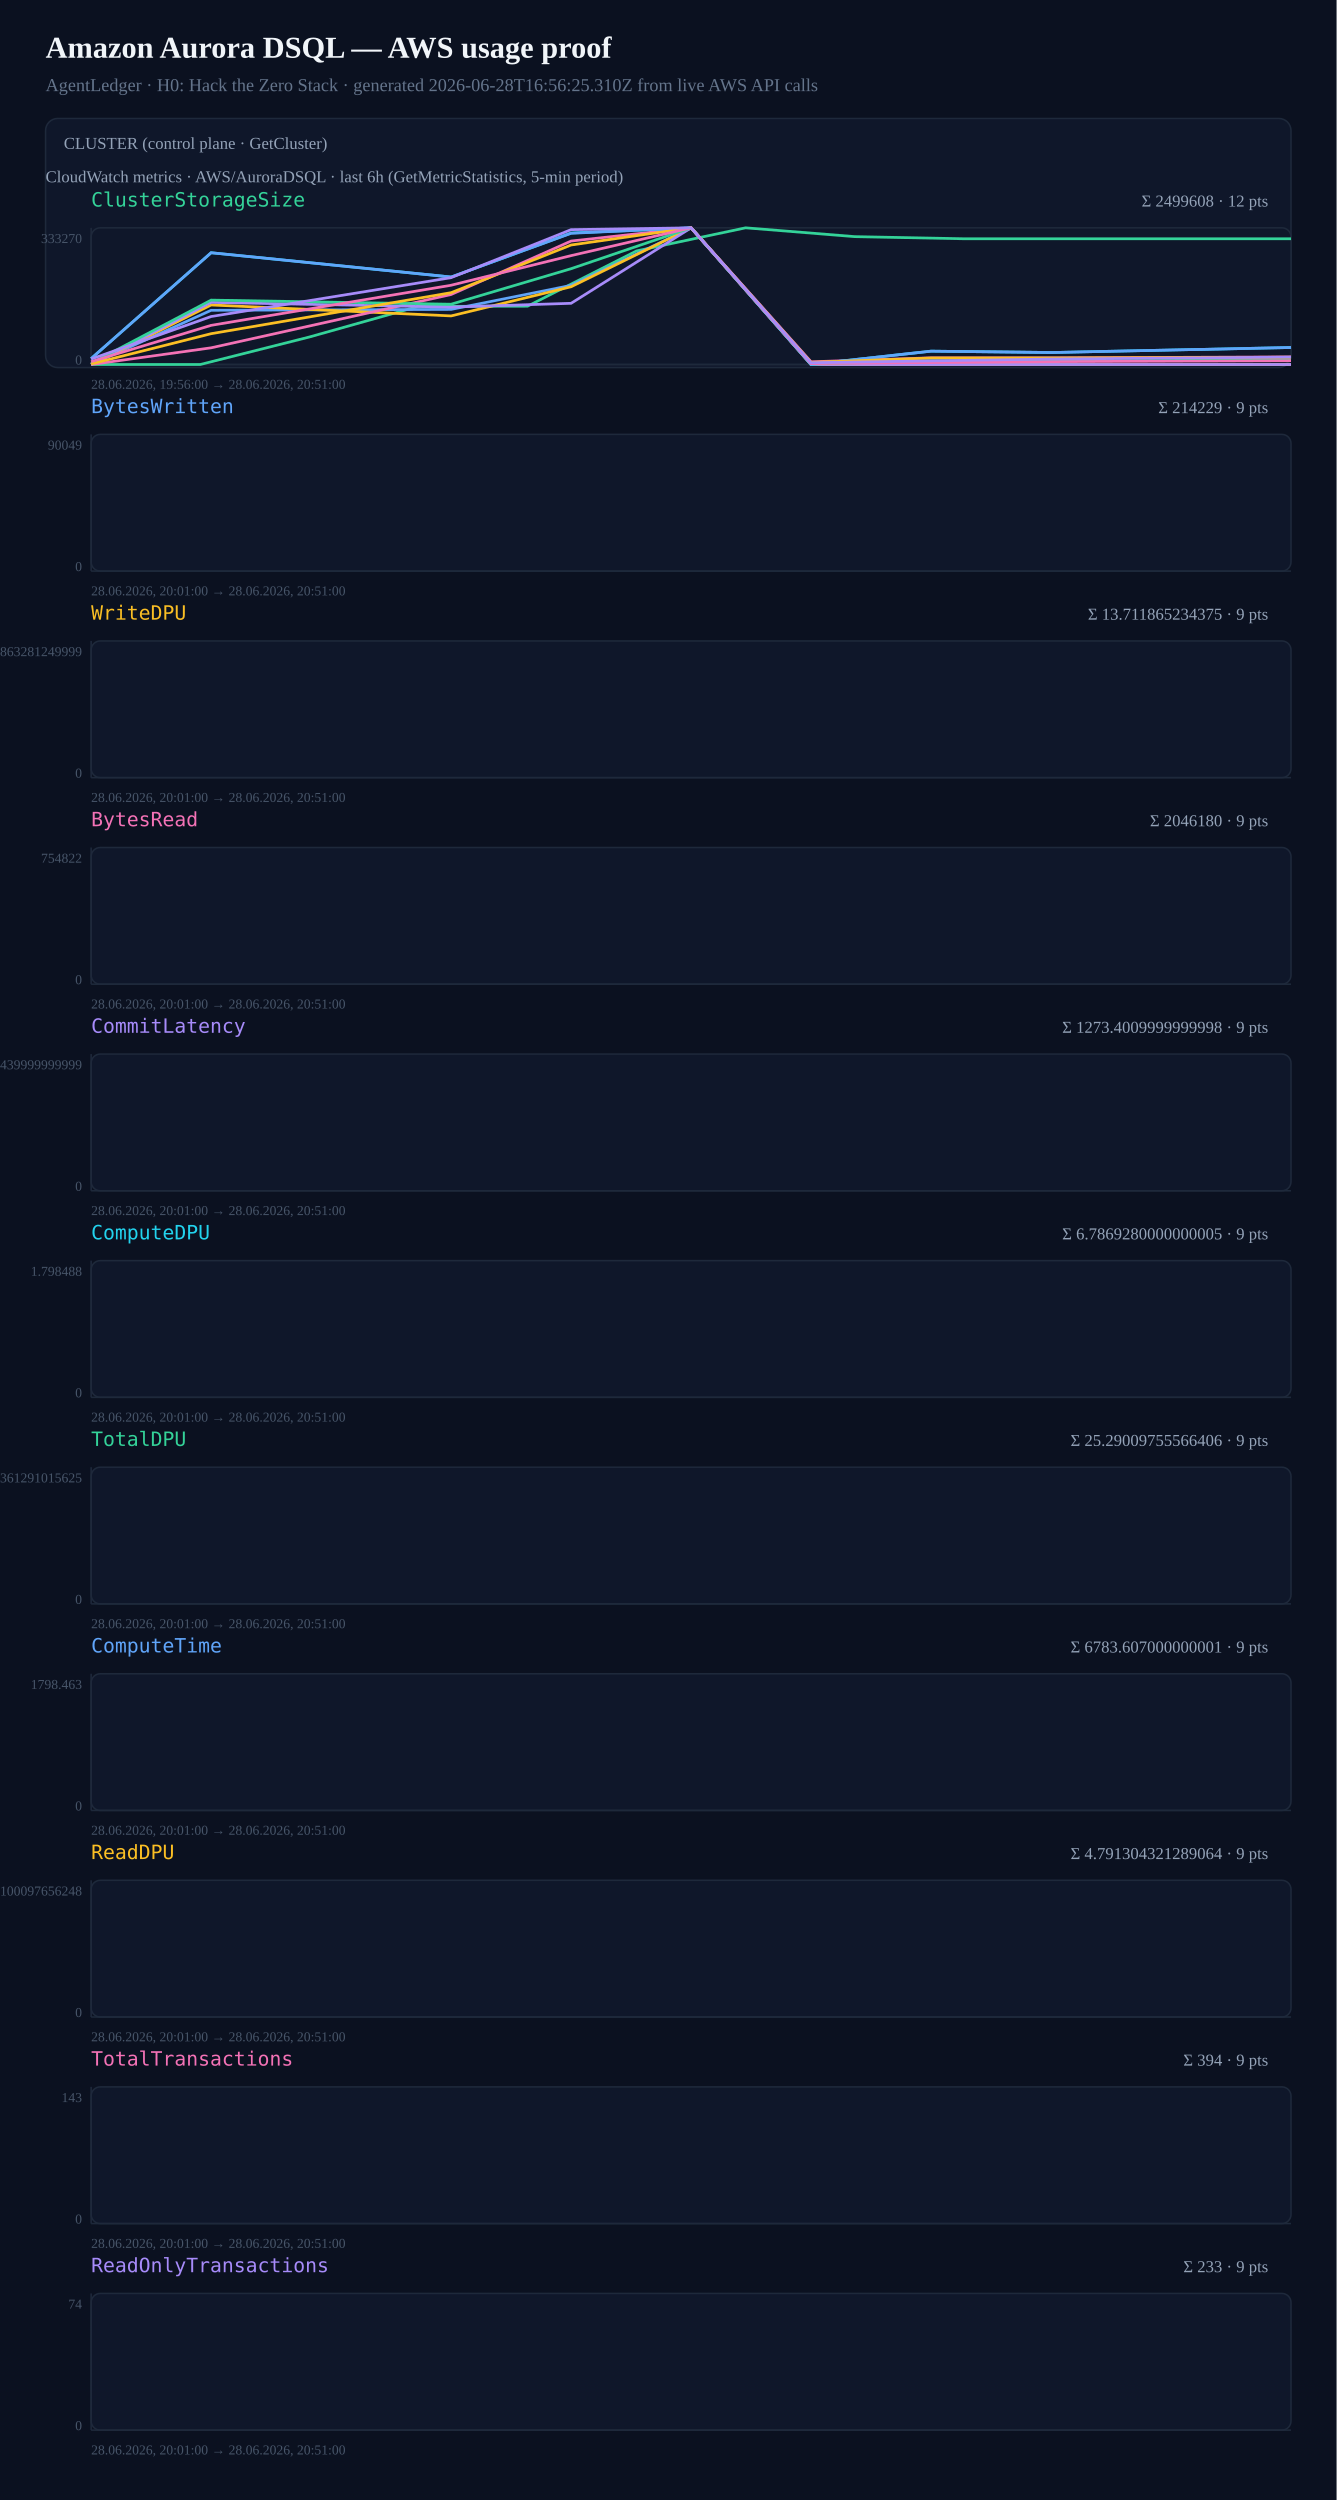
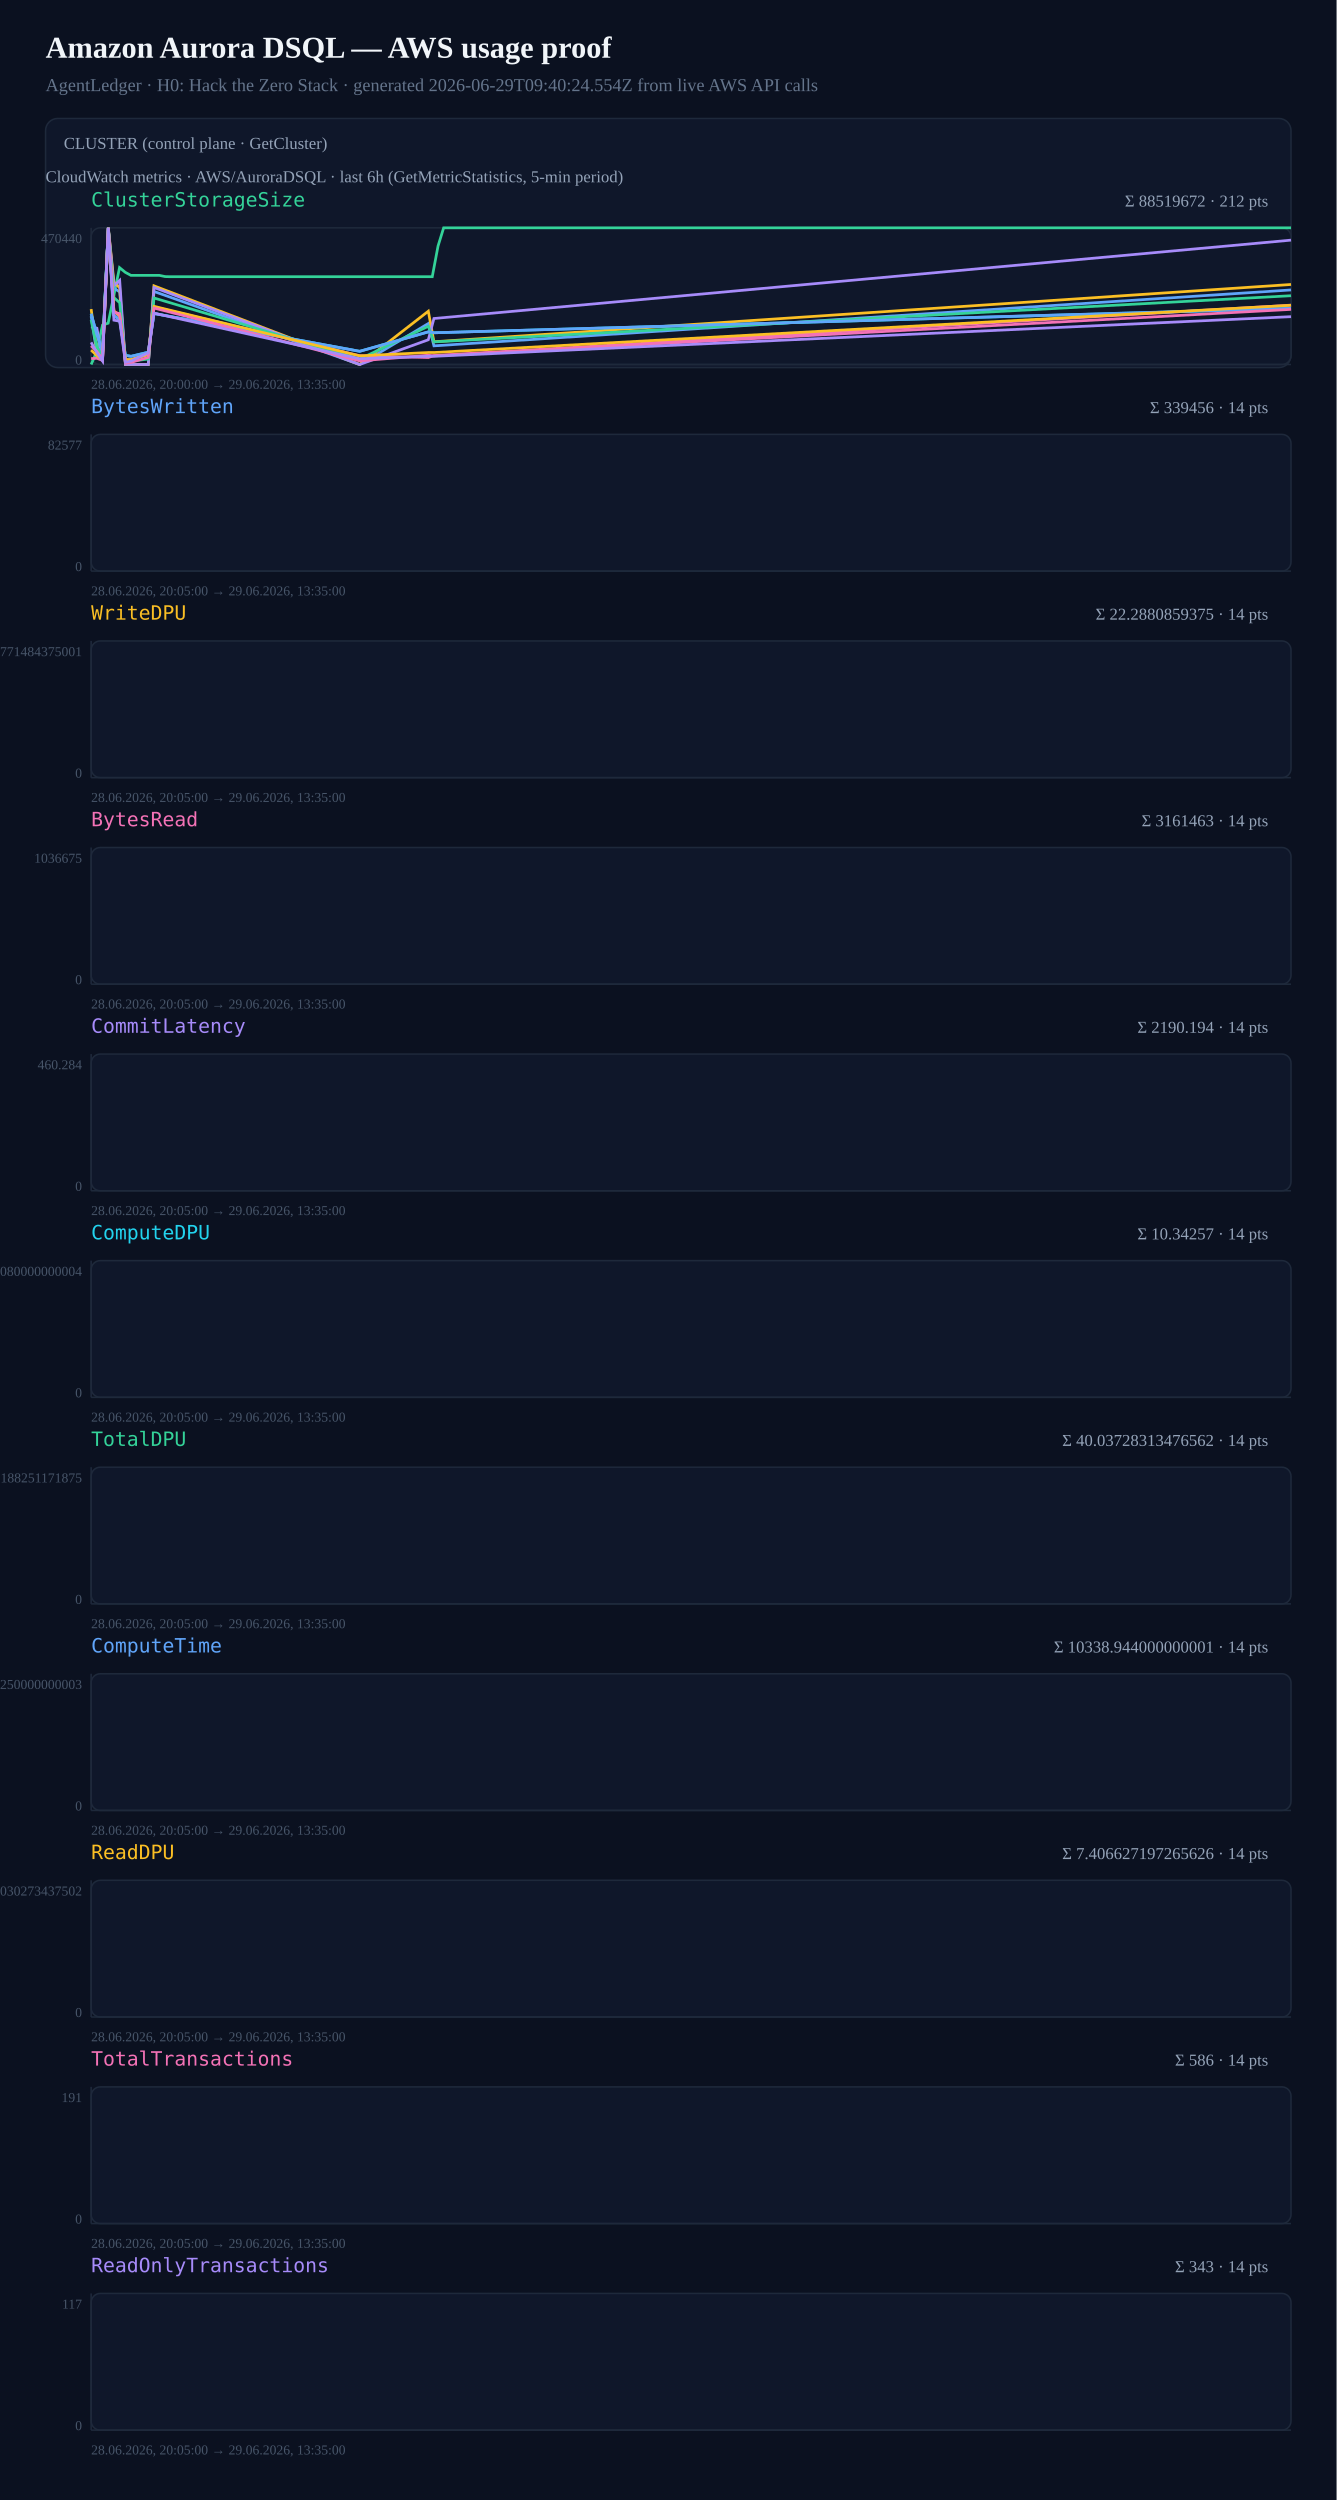
<svg xmlns="http://www.w3.org/2000/svg" width="880" height="1646" viewBox="0 0 880 1646">
  <rect width="100%" height="100%" fill="#0b1120" />
  <text x="30" y="38" fill="#f1f5f9" font-size="20" font-weight="700">Amazon Aurora DSQL — AWS usage proof</text>
-   <text x="30" y="60" fill="#64748b" font-size="12">AgentLedger · H0: Hack the Zero Stack · generated 2026-06-28T16:56:25.310Z from live AWS API calls</text>
+   <text x="30" y="60" fill="#64748b" font-size="12">AgentLedger · H0: Hack the Zero Stack · generated 2026-06-29T09:40:24.554Z from live AWS API calls</text>
  <rect x="30" y="78" width="820" height="164" rx="8" fill="#0f172a" stroke="#1e293b" />
  <text x="42" y="98" fill="#94a3b8" font-size="11">CLUSTER (control plane · GetCluster)</text>
  <g transform="translate(54,116)">
    <table>
      <tr>
        <td fill="#64748b" font-size="11">cluster identifier</td>
        <td fill="#e2e8f0" font-size="11" font-family="ui-monospace,monospace">gvt4hoplihfo4v2euvr3xqp4de</td>
      </tr>
      <tr>
        <td fill="#64748b" font-size="11">endpoint</td>
        <td fill="#e2e8f0" font-size="11" font-family="ui-monospace,monospace">gvt4hoplihfo4v2euvr3xqp4de.dsql.us-east-1.on.aws</td>
      </tr>
      <tr>
        <td fill="#64748b" font-size="11">region</td>
        <td fill="#e2e8f0" font-size="11" font-family="ui-monospace,monospace">us-east-1</td>
      </tr>
      <tr>
        <td fill="#64748b" font-size="11">status</td>
        <td fill="#e2e8f0" font-size="11" font-family="ui-monospace,monospace">ACTIVE</td>
      </tr>
      <tr>
        <td fill="#64748b" font-size="11">arn</td>
        <td fill="#e2e8f0" font-size="11" font-family="ui-monospace,monospace">arn:aws:dsql:us-east-1:681238306688:cluster/gvt4hoplihfo4v2euvr3xqp4de</td>
      </tr>
      <tr>
        <td fill="#64748b" font-size="11">writable</td>
        <td fill="#e2e8f0" font-size="11" font-family="ui-monospace,monospace">—</td>
      </tr>
      <tr>
        <td fill="#64748b" font-size="11">deletion protection</td>
        <td fill="#e2e8f0" font-size="11" font-family="ui-monospace,monospace">true</td>
      </tr>
    </table>
  </g>
  <text x="30" y="120" fill="#94a3b8" font-size="11">CloudWatch metrics · AWS/AuroraDSQL · last 6h (GetMetricStatistics, 5-min period)</text>
  <text x="60" y="136" fill="#34d399" font-size="13" font-family="ui-monospace,monospace">ClusterStorageSize</text>
-   <text x="835" y="136" fill="#94a3b8" font-size="11" text-anchor="end">Σ 2499608  ·  12 pts</text>
+   <text x="835" y="136" fill="#94a3b8" font-size="11" text-anchor="end">Σ 88519672  ·  212 pts</text>
  <rect x="60" y="150" width="790" height="90" rx="6" fill="#0f172a" stroke="#1e293b" />
  <line x1="60" y1="240" x2="850" y2="240" stroke="#1e293b" />
  <line x1="60" y1="150" x2="60" y2="240" stroke="#1e293b" />
-   <text x="54" y="160" fill="#475569" font-size="9" text-anchor="end">333270</text>
+   <text x="54" y="160" fill="#475569" font-size="9" text-anchor="end">470440</text>
  <text x="54" y="240" fill="#475569" font-size="9" text-anchor="end">0</text>
-   <path d="M60.0,240.0 L131.8,240.0 L203.6,221.9 L275.5,201.7 L347.3,201.6 L419.1,165.2 L490.9,150.0 L562.7,155.8 L634.5,157.2 L706.4,157.2 L778.2,157.2 L850.0,157.2" fill="none" stroke="#34d399" stroke-width="1.8" />
-   <text x="60" y="256" fill="#475569" font-size="9">28.06.2026, 19:56:00 → 28.06.2026, 20:51:00</text>
+   <path d="M60.0,240.0 L63.7,231.5 L67.5,214.0 L71.2,212.8 L75.0,194.3 L78.7,176.2 L82.5,179.3 L86.2,181.3 L90.0,181.3 L93.7,181.3 L97.4,181.3 L101.2,181.3 L104.9,181.3 L108.7,182.1 L112.4,182.2 L116.2,182.2 L119.9,182.2 L123.6,182.2 L127.4,182.2 L131.1,182.2 L134.9,182.2 L138.6,182.2 L142.4,182.2 L146.1,182.2 L149.9,182.2 L153.6,182.2 L157.3,182.2 L161.1,182.2 L164.8,182.2 L168.6,182.2 L172.3,182.2 L176.1,182.2 L179.8,182.2 L183.6,182.2 L187.3,182.2 L191.0,182.2 L194.8,182.2 L198.5,182.2 L202.3,182.2 L206.0,182.2 L209.8,182.2 L213.5,182.2 L217.3,182.2 L221.0,182.2 L224.7,182.2 L228.5,182.2 L232.2,182.2 L236.0,182.2 L239.7,182.2 L243.5,182.2 L247.2,182.2 L250.9,182.2 L254.7,182.2 L258.4,182.2 L262.2,182.2 L265.9,182.2 L269.7,182.2 L273.4,182.2 L277.2,182.2 L280.9,182.2 L284.6,182.2 L288.4,162.0 L292.1,150.0 L295.9,150.0 L299.6,150.0 L303.4,150.0 L307.1,150.0 L310.9,150.0 L314.6,150.0 L318.3,150.0 L322.1,150.0 L325.8,150.0 L329.6,150.0 L333.3,150.0 L337.1,150.0 L340.8,150.0 L344.5,150.0 L348.3,150.0 L352.0,150.0 L355.8,150.0 L359.5,150.0 L363.3,150.0 L367.0,150.0 L370.8,150.0 L374.5,150.0 L378.2,150.0 L382.0,150.0 L385.7,150.0 L389.5,150.0 L393.2,150.0 L397.0,150.0 L400.7,150.0 L404.5,150.0 L408.2,150.0 L411.9,150.0 L415.7,150.0 L419.4,150.0 L423.2,150.0 L426.9,150.0 L430.7,150.0 L434.4,150.0 L438.2,150.0 L441.9,150.0 L445.6,150.0 L449.4,150.0 L453.1,150.0 L456.9,150.0 L460.6,150.0 L464.4,150.0 L468.1,150.0 L471.8,150.0 L475.6,150.0 L479.3,150.0 L483.1,150.0 L486.8,150.0 L490.6,150.0 L494.3,150.0 L498.1,150.0 L501.8,150.0 L505.5,150.0 L509.3,150.0 L513.0,150.0 L516.8,150.0 L520.5,150.0 L524.3,150.0 L528.0,150.0 L531.8,150.0 L535.5,150.0 L539.2,150.0 L543.0,150.0 L546.7,150.0 L550.5,150.0 L554.2,150.0 L558.0,150.0 L561.7,150.0 L565.5,150.0 L569.2,150.0 L572.9,150.0 L576.7,150.0 L580.4,150.0 L584.2,150.0 L587.9,150.0 L591.7,150.0 L595.4,150.0 L599.1,150.0 L602.9,150.0 L606.6,150.0 L610.4,150.0 L614.1,150.0 L617.9,150.0 L621.6,150.0 L625.4,150.0 L629.1,150.0 L632.8,150.0 L636.6,150.0 L640.3,150.0 L644.1,150.0 L647.8,150.0 L651.6,150.0 L655.3,150.0 L659.1,150.0 L662.8,150.0 L666.5,150.0 L670.3,150.0 L674.0,150.0 L677.8,150.0 L681.5,150.0 L685.3,150.0 L689.0,150.0 L692.7,150.0 L696.5,150.0 L700.2,150.0 L704.0,150.0 L707.7,150.0 L711.5,150.0 L715.2,150.0 L719.0,150.0 L722.7,150.0 L726.4,150.0 L730.2,150.0 L733.9,150.0 L737.7,150.0 L741.4,150.0 L745.2,150.0 L748.9,150.0 L752.7,150.0 L756.4,150.0 L760.1,150.0 L763.9,150.0 L767.6,150.0 L771.4,150.0 L775.1,150.0 L778.9,150.0 L782.6,150.0 L786.4,150.0 L790.1,150.0 L793.8,150.0 L797.6,150.0 L801.3,150.0 L805.1,150.0 L808.8,150.0 L812.6,150.0 L816.3,150.0 L820.0,150.0 L823.8,150.0 L827.5,150.0 L831.3,150.0 L835.0,150.0 L838.8,150.0 L842.5,150.0 L846.3,150.0 L850.0,150.0" fill="none" stroke="#34d399" stroke-width="1.8" />
+   <text x="60" y="256" fill="#475569" font-size="9">28.06.2026, 20:00:00 → 29.06.2026, 13:35:00</text>
  <text x="60" y="272" fill="#60a5fa" font-size="13" font-family="ui-monospace,monospace">BytesWritten</text>
-   <text x="835" y="272" fill="#94a3b8" font-size="11" text-anchor="end">Σ 214229  ·  9 pts</text>
+   <text x="835" y="272" fill="#94a3b8" font-size="11" text-anchor="end">Σ 339456  ·  14 pts</text>
  <rect x="60" y="286" width="790" height="90" rx="6" fill="#0f172a" stroke="#1e293b" />
  <line x1="60" y1="376" x2="850" y2="376" stroke="#1e293b" />
  <line x1="60" y1="286" x2="60" y2="376" stroke="#1e293b" />
-   <text x="54" y="296" fill="#475569" font-size="9" text-anchor="end">90049</text>
+   <text x="54" y="296" fill="#475569" font-size="9" text-anchor="end">82577</text>
  <text x="54" y="376" fill="#475569" font-size="9" text-anchor="end">0</text>
-   <path d="M60.0,240.0 L139.0,204.3 L297.0,203.7 L376.0,187.9 L455.0,150.0 L534.0,240.0 L613.0,240.0 L692.0,240.0 L850.0,240.0" fill="none" stroke="#60a5fa" stroke-width="1.8" />
-   <text x="60" y="392" fill="#475569" font-size="9">28.06.2026, 20:01:00 → 28.06.2026, 20:51:00</text>
+   <path d="M60.0,208.2 L63.8,232.9 L67.5,233.6 L71.3,150.0 L75.0,189.7 L78.8,192.2 L82.6,240.0 L86.3,240.0 L97.6,240.0 L101.4,191.9 L236.8,240.0 L282.0,213.0 L285.7,227.7 L850.0,190.9" fill="none" stroke="#60a5fa" stroke-width="1.8" />
+   <text x="60" y="392" fill="#475569" font-size="9">28.06.2026, 20:05:00 → 29.06.2026, 13:35:00</text>
  <text x="60" y="408" fill="#fbbf24" font-size="13" font-family="ui-monospace,monospace">WriteDPU</text>
-   <text x="835" y="408" fill="#94a3b8" font-size="11" text-anchor="end">Σ 13.711865234375  ·  9 pts</text>
+   <text x="835" y="408" fill="#94a3b8" font-size="11" text-anchor="end">Σ 22.2880859375  ·  14 pts</text>
  <rect x="60" y="422" width="790" height="90" rx="6" fill="#0f172a" stroke="#1e293b" />
  <line x1="60" y1="512" x2="850" y2="512" stroke="#1e293b" />
  <line x1="60" y1="422" x2="60" y2="512" stroke="#1e293b" />
-   <text x="54" y="432" fill="#475569" font-size="9" text-anchor="end">5.809863281249999</text>
+   <text x="54" y="432" fill="#475569" font-size="9" text-anchor="end">4.990771484375001</text>
  <text x="54" y="512" fill="#475569" font-size="9" text-anchor="end">0</text>
-   <path d="M60.0,240.0 L139.0,200.8 L297.0,208.0 L376.0,188.8 L455.0,150.0 L534.0,240.0 L613.0,240.0 L692.0,240.0 L850.0,240.0" fill="none" stroke="#fbbf24" stroke-width="1.8" />
-   <text x="60" y="528" fill="#475569" font-size="9">28.06.2026, 20:01:00 → 28.06.2026, 20:51:00</text>
+   <path d="M60.0,203.5 L63.8,230.8 L67.5,233.2 L71.3,150.0 L75.0,185.7 L78.8,189.5 L82.6,240.0 L86.3,240.0 L97.6,240.0 L101.4,188.2 L236.8,240.0 L282.0,204.9 L285.7,225.0 L850.0,187.3" fill="none" stroke="#fbbf24" stroke-width="1.8" />
+   <text x="60" y="528" fill="#475569" font-size="9">28.06.2026, 20:05:00 → 29.06.2026, 13:35:00</text>
  <text x="60" y="544" fill="#f472b6" font-size="13" font-family="ui-monospace,monospace">BytesRead</text>
-   <text x="835" y="544" fill="#94a3b8" font-size="11" text-anchor="end">Σ 2046180  ·  9 pts</text>
+   <text x="835" y="544" fill="#94a3b8" font-size="11" text-anchor="end">Σ 3161463  ·  14 pts</text>
  <rect x="60" y="558" width="790" height="90" rx="6" fill="#0f172a" stroke="#1e293b" />
  <line x1="60" y1="648" x2="850" y2="648" stroke="#1e293b" />
  <line x1="60" y1="558" x2="60" y2="648" stroke="#1e293b" />
-   <text x="54" y="568" fill="#475569" font-size="9" text-anchor="end">754822</text>
+   <text x="54" y="568" fill="#475569" font-size="9" text-anchor="end">1036675</text>
  <text x="54" y="648" fill="#475569" font-size="9" text-anchor="end">0</text>
-   <path d="M60.0,240.0 L139.0,229.0 L297.0,193.9 L376.0,158.7 L455.0,150.0 L534.0,238.2 L613.0,235.6 L692.0,235.6 L850.0,235.0" fill="none" stroke="#f472b6" stroke-width="1.8" />
-   <text x="60" y="664" fill="#475569" font-size="9">28.06.2026, 20:01:00 → 28.06.2026, 20:51:00</text>
+   <path d="M60.0,236.1 L63.8,235.9 L67.5,237.3 L71.3,150.0 L75.0,205.1 L78.8,208.1 L82.6,236.8 L86.3,236.8 L97.6,232.9 L101.4,202.1 L236.8,234.2 L282.0,235.4 L285.7,234.1 L850.0,200.9" fill="none" stroke="#f472b6" stroke-width="1.8" />
+   <text x="60" y="664" fill="#475569" font-size="9">28.06.2026, 20:05:00 → 29.06.2026, 13:35:00</text>
  <text x="60" y="680" fill="#a78bfa" font-size="13" font-family="ui-monospace,monospace">CommitLatency</text>
-   <text x="835" y="680" fill="#94a3b8" font-size="11" text-anchor="end">Σ 1273.4009999999998  ·  9 pts</text>
+   <text x="835" y="680" fill="#94a3b8" font-size="11" text-anchor="end">Σ 2190.194  ·  14 pts</text>
  <rect x="60" y="694" width="790" height="90" rx="6" fill="#0f172a" stroke="#1e293b" />
  <line x1="60" y1="784" x2="850" y2="784" stroke="#1e293b" />
  <line x1="60" y1="694" x2="60" y2="784" stroke="#1e293b" />
-   <text x="54" y="704" fill="#475569" font-size="9" text-anchor="end">548.3439999999999</text>
+   <text x="54" y="704" fill="#475569" font-size="9" text-anchor="end">460.284</text>
  <text x="54" y="784" fill="#475569" font-size="9" text-anchor="end">0</text>
-   <path d="M60.0,240.0 L139.0,199.1 L297.0,202.2 L376.0,199.7 L455.0,150.0 L534.0,240.0 L613.0,240.0 L692.0,240.0 L850.0,240.0" fill="none" stroke="#a78bfa" stroke-width="1.8" />
-   <text x="60" y="800" fill="#475569" font-size="9">28.06.2026, 20:01:00 → 28.06.2026, 20:51:00</text>
+   <path d="M60.0,215.1 L63.8,216.1 L67.5,236.9 L71.3,150.0 L75.0,188.2 L78.8,184.6 L82.6,240.0 L86.3,240.0 L97.6,240.0 L101.4,189.3 L236.8,240.0 L282.0,223.7 L285.7,209.7 L850.0,158.1" fill="none" stroke="#a78bfa" stroke-width="1.8" />
+   <text x="60" y="800" fill="#475569" font-size="9">28.06.2026, 20:05:00 → 29.06.2026, 13:35:00</text>
  <text x="60" y="816" fill="#22d3ee" font-size="13" font-family="ui-monospace,monospace">ComputeDPU</text>
-   <text x="835" y="816" fill="#94a3b8" font-size="11" text-anchor="end">Σ 6.7869280000000005  ·  9 pts</text>
+   <text x="835" y="816" fill="#94a3b8" font-size="11" text-anchor="end">Σ 10.34257  ·  14 pts</text>
  <rect x="60" y="830" width="790" height="90" rx="6" fill="#0f172a" stroke="#1e293b" />
  <line x1="60" y1="920" x2="850" y2="920" stroke="#1e293b" />
  <line x1="60" y1="830" x2="60" y2="920" stroke="#1e293b" />
-   <text x="54" y="840" fill="#475569" font-size="9" text-anchor="end">1.798488</text>
+   <text x="54" y="840" fill="#475569" font-size="9" text-anchor="end">2.6255080000000004</text>
  <text x="54" y="920" fill="#475569" font-size="9" text-anchor="end">0</text>
-   <path d="M60.0,236.1 L139.0,166.4 L297.0,182.4 L376.0,153.4 L455.0,150.0 L534.0,239.9 L613.0,231.2 L692.0,232.1 L850.0,228.8" fill="none" stroke="#22d3ee" stroke-width="1.8" />
-   <text x="60" y="936" fill="#475569" font-size="9">28.06.2026, 20:01:00 → 28.06.2026, 20:51:00</text>
+   <path d="M60.0,206.6 L63.8,220.3 L67.5,231.3 L71.3,150.0 L75.0,207.7 L78.8,210.6 L82.6,234.0 L86.3,234.6 L97.6,231.9 L101.4,206.4 L236.8,231.3 L282.0,218.5 L285.7,219.1 L850.0,203.1" fill="none" stroke="#22d3ee" stroke-width="1.8" />
+   <text x="60" y="936" fill="#475569" font-size="9">28.06.2026, 20:05:00 → 29.06.2026, 13:35:00</text>
  <text x="60" y="952" fill="#34d399" font-size="13" font-family="ui-monospace,monospace">TotalDPU</text>
-   <text x="835" y="952" fill="#94a3b8" font-size="11" text-anchor="end">Σ 25.29009755566406  ·  9 pts</text>
+   <text x="835" y="952" fill="#94a3b8" font-size="11" text-anchor="end">Σ 40.03728313476562  ·  14 pts</text>
  <rect x="60" y="966" width="790" height="90" rx="6" fill="#0f172a" stroke="#1e293b" />
  <line x1="60" y1="1056" x2="850" y2="1056" stroke="#1e293b" />
  <line x1="60" y1="966" x2="60" y2="1056" stroke="#1e293b" />
-   <text x="54" y="976" fill="#475569" font-size="9" text-anchor="end">9.322361291015625</text>
+   <text x="54" y="976" fill="#475569" font-size="9" text-anchor="end">9.93188251171875</text>
  <text x="54" y="1056" fill="#475569" font-size="9" text-anchor="end">0</text>
-   <path d="M60.0,239.2 L139.0,197.6 L297.0,200.3 L376.0,176.9 L455.0,150.0 L534.0,239.7 L613.0,237.5 L692.0,237.7 L850.0,236.9" fill="none" stroke="#34d399" stroke-width="1.8" />
-   <text x="60" y="1072" fill="#475569" font-size="9">28.06.2026, 20:01:00 → 28.06.2026, 20:51:00</text>
+   <path d="M60.0,210.6 L63.8,228.9 L67.5,233.5 L71.3,150.0 L75.0,195.9 L78.8,199.3 L82.6,237.7 L86.3,237.8 L97.6,236.4 L101.4,196.2 L236.8,236.4 L282.0,214.8 L285.7,225.1 L850.0,194.7" fill="none" stroke="#34d399" stroke-width="1.8" />
+   <text x="60" y="1072" fill="#475569" font-size="9">28.06.2026, 20:05:00 → 29.06.2026, 13:35:00</text>
  <text x="60" y="1088" fill="#60a5fa" font-size="13" font-family="ui-monospace,monospace">ComputeTime</text>
-   <text x="835" y="1088" fill="#94a3b8" font-size="11" text-anchor="end">Σ 6783.607000000001  ·  9 pts</text>
+   <text x="835" y="1088" fill="#94a3b8" font-size="11" text-anchor="end">Σ 10338.944000000001  ·  14 pts</text>
  <rect x="60" y="1102" width="790" height="90" rx="6" fill="#0f172a" stroke="#1e293b" />
  <line x1="60" y1="1192" x2="850" y2="1192" stroke="#1e293b" />
  <line x1="60" y1="1102" x2="60" y2="1192" stroke="#1e293b" />
-   <text x="54" y="1112" fill="#475569" font-size="9" text-anchor="end">1798.463</text>
+   <text x="54" y="1112" fill="#475569" font-size="9" text-anchor="end">2622.3250000000003</text>
  <text x="54" y="1192" fill="#475569" font-size="9" text-anchor="end">0</text>
-   <path d="M60.0,236.1 L139.0,166.4 L297.0,182.4 L376.0,153.6 L455.0,150.0 L534.0,239.9 L613.0,231.2 L692.0,232.1 L850.0,228.8" fill="none" stroke="#60a5fa" stroke-width="1.8" />
-   <text x="60" y="1208" fill="#475569" font-size="9">28.06.2026, 20:01:00 → 28.06.2026, 20:51:00</text>
+   <path d="M60.0,206.6 L63.8,220.3 L67.5,231.3 L71.3,150.0 L75.0,207.6 L78.8,210.6 L82.6,234.0 L86.3,234.6 L97.6,231.9 L101.4,206.4 L236.8,231.3 L282.0,218.5 L285.7,219.1 L850.0,203.0" fill="none" stroke="#60a5fa" stroke-width="1.8" />
+   <text x="60" y="1208" fill="#475569" font-size="9">28.06.2026, 20:05:00 → 29.06.2026, 13:35:00</text>
  <text x="60" y="1224" fill="#fbbf24" font-size="13" font-family="ui-monospace,monospace">ReadDPU</text>
-   <text x="835" y="1224" fill="#94a3b8" font-size="11" text-anchor="end">Σ 4.791304321289064  ·  9 pts</text>
+   <text x="835" y="1224" fill="#94a3b8" font-size="11" text-anchor="end">Σ 7.406627197265626  ·  14 pts</text>
  <rect x="60" y="1238" width="790" height="90" rx="6" fill="#0f172a" stroke="#1e293b" />
  <line x1="60" y1="1328" x2="850" y2="1328" stroke="#1e293b" />
  <line x1="60" y1="1238" x2="60" y2="1328" stroke="#1e293b" />
-   <text x="54" y="1248" fill="#475569" font-size="9" text-anchor="end">1.7140100097656248</text>
+   <text x="54" y="1248" fill="#475569" font-size="9" text-anchor="end">2.3156030273437502</text>
  <text x="54" y="1328" fill="#475569" font-size="9" text-anchor="end">0</text>
-   <path d="M60.0,239.6 L139.0,219.7 L297.0,192.7 L376.0,161.3 L455.0,150.0 L534.0,238.6 L613.0,235.7 L692.0,235.7 L850.0,235.2" fill="none" stroke="#fbbf24" stroke-width="1.8" />
-   <text x="60" y="1344" fill="#475569" font-size="9">28.06.2026, 20:01:00 → 28.06.2026, 20:51:00</text>
+   <path d="M60.0,230.5 L63.8,234.2 L67.5,236.8 L71.3,150.0 L75.0,204.8 L78.8,207.5 L82.6,236.8 L86.3,236.8 L97.6,233.6 L101.4,201.7 L236.8,234.3 L282.0,232.1 L285.7,232.1 L850.0,201.0" fill="none" stroke="#fbbf24" stroke-width="1.8" />
+   <text x="60" y="1344" fill="#475569" font-size="9">28.06.2026, 20:05:00 → 29.06.2026, 13:35:00</text>
  <text x="60" y="1360" fill="#f472b6" font-size="13" font-family="ui-monospace,monospace">TotalTransactions</text>
-   <text x="835" y="1360" fill="#94a3b8" font-size="11" text-anchor="end">Σ 394  ·  9 pts</text>
+   <text x="835" y="1360" fill="#94a3b8" font-size="11" text-anchor="end">Σ 586  ·  14 pts</text>
  <rect x="60" y="1374" width="790" height="90" rx="6" fill="#0f172a" stroke="#1e293b" />
  <line x1="60" y1="1464" x2="850" y2="1464" stroke="#1e293b" />
  <line x1="60" y1="1374" x2="60" y2="1464" stroke="#1e293b" />
-   <text x="54" y="1384" fill="#475569" font-size="9" text-anchor="end">143</text>
+   <text x="54" y="1384" fill="#475569" font-size="9" text-anchor="end">191</text>
  <text x="54" y="1464" fill="#475569" font-size="9" text-anchor="end">0</text>
-   <path d="M60.0,238.1 L139.0,214.2 L297.0,187.8 L376.0,168.3 L455.0,150.0 L534.0,239.4 L613.0,238.7 L692.0,238.1 L850.0,237.5" fill="none" stroke="#f472b6" stroke-width="1.8" />
-   <text x="60" y="1480" fill="#475569" font-size="9">28.06.2026, 20:01:00 → 28.06.2026, 20:51:00</text>
+   <path d="M60.0,227.7 L63.8,231.5 L67.5,237.2 L71.3,150.0 L75.0,205.6 L78.8,206.5 L82.6,239.1 L86.3,238.6 L97.6,235.3 L101.4,202.8 L236.8,237.6 L282.0,233.9 L285.7,234.3 L850.0,203.7" fill="none" stroke="#f472b6" stroke-width="1.8" />
+   <text x="60" y="1480" fill="#475569" font-size="9">28.06.2026, 20:05:00 → 29.06.2026, 13:35:00</text>
  <text x="60" y="1496" fill="#a78bfa" font-size="13" font-family="ui-monospace,monospace">ReadOnlyTransactions</text>
-   <text x="835" y="1496" fill="#94a3b8" font-size="11" text-anchor="end">Σ 233  ·  9 pts</text>
+   <text x="835" y="1496" fill="#94a3b8" font-size="11" text-anchor="end">Σ 343  ·  14 pts</text>
  <rect x="60" y="1510" width="790" height="90" rx="6" fill="#0f172a" stroke="#1e293b" />
  <line x1="60" y1="1600" x2="850" y2="1600" stroke="#1e293b" />
  <line x1="60" y1="1510" x2="60" y2="1600" stroke="#1e293b" />
-   <text x="54" y="1520" fill="#475569" font-size="9" text-anchor="end">74</text>
+   <text x="54" y="1520" fill="#475569" font-size="9" text-anchor="end">117</text>
  <text x="54" y="1600" fill="#475569" font-size="9" text-anchor="end">0</text>
-   <path d="M60.0,236.4 L139.0,208.4 L297.0,182.8 L376.0,151.2 L455.0,150.0 L534.0,238.8 L613.0,237.6 L692.0,236.4 L850.0,235.1" fill="none" stroke="#a78bfa" stroke-width="1.8" />
-   <text x="60" y="1616" fill="#475569" font-size="9">28.06.2026, 20:01:00 → 28.06.2026, 20:51:00</text>
+   <path d="M60.0,225.4 L63.8,232.3 L67.5,237.7 L71.3,150.0 L75.0,210.8 L78.8,211.5 L82.6,238.5 L86.3,237.7 L97.6,232.3 L101.4,206.2 L236.8,236.2 L282.0,234.6 L285.7,234.6 L850.0,208.5" fill="none" stroke="#a78bfa" stroke-width="1.8" />
+   <text x="60" y="1616" fill="#475569" font-size="9">28.06.2026, 20:05:00 → 29.06.2026, 13:35:00</text>
</svg>
